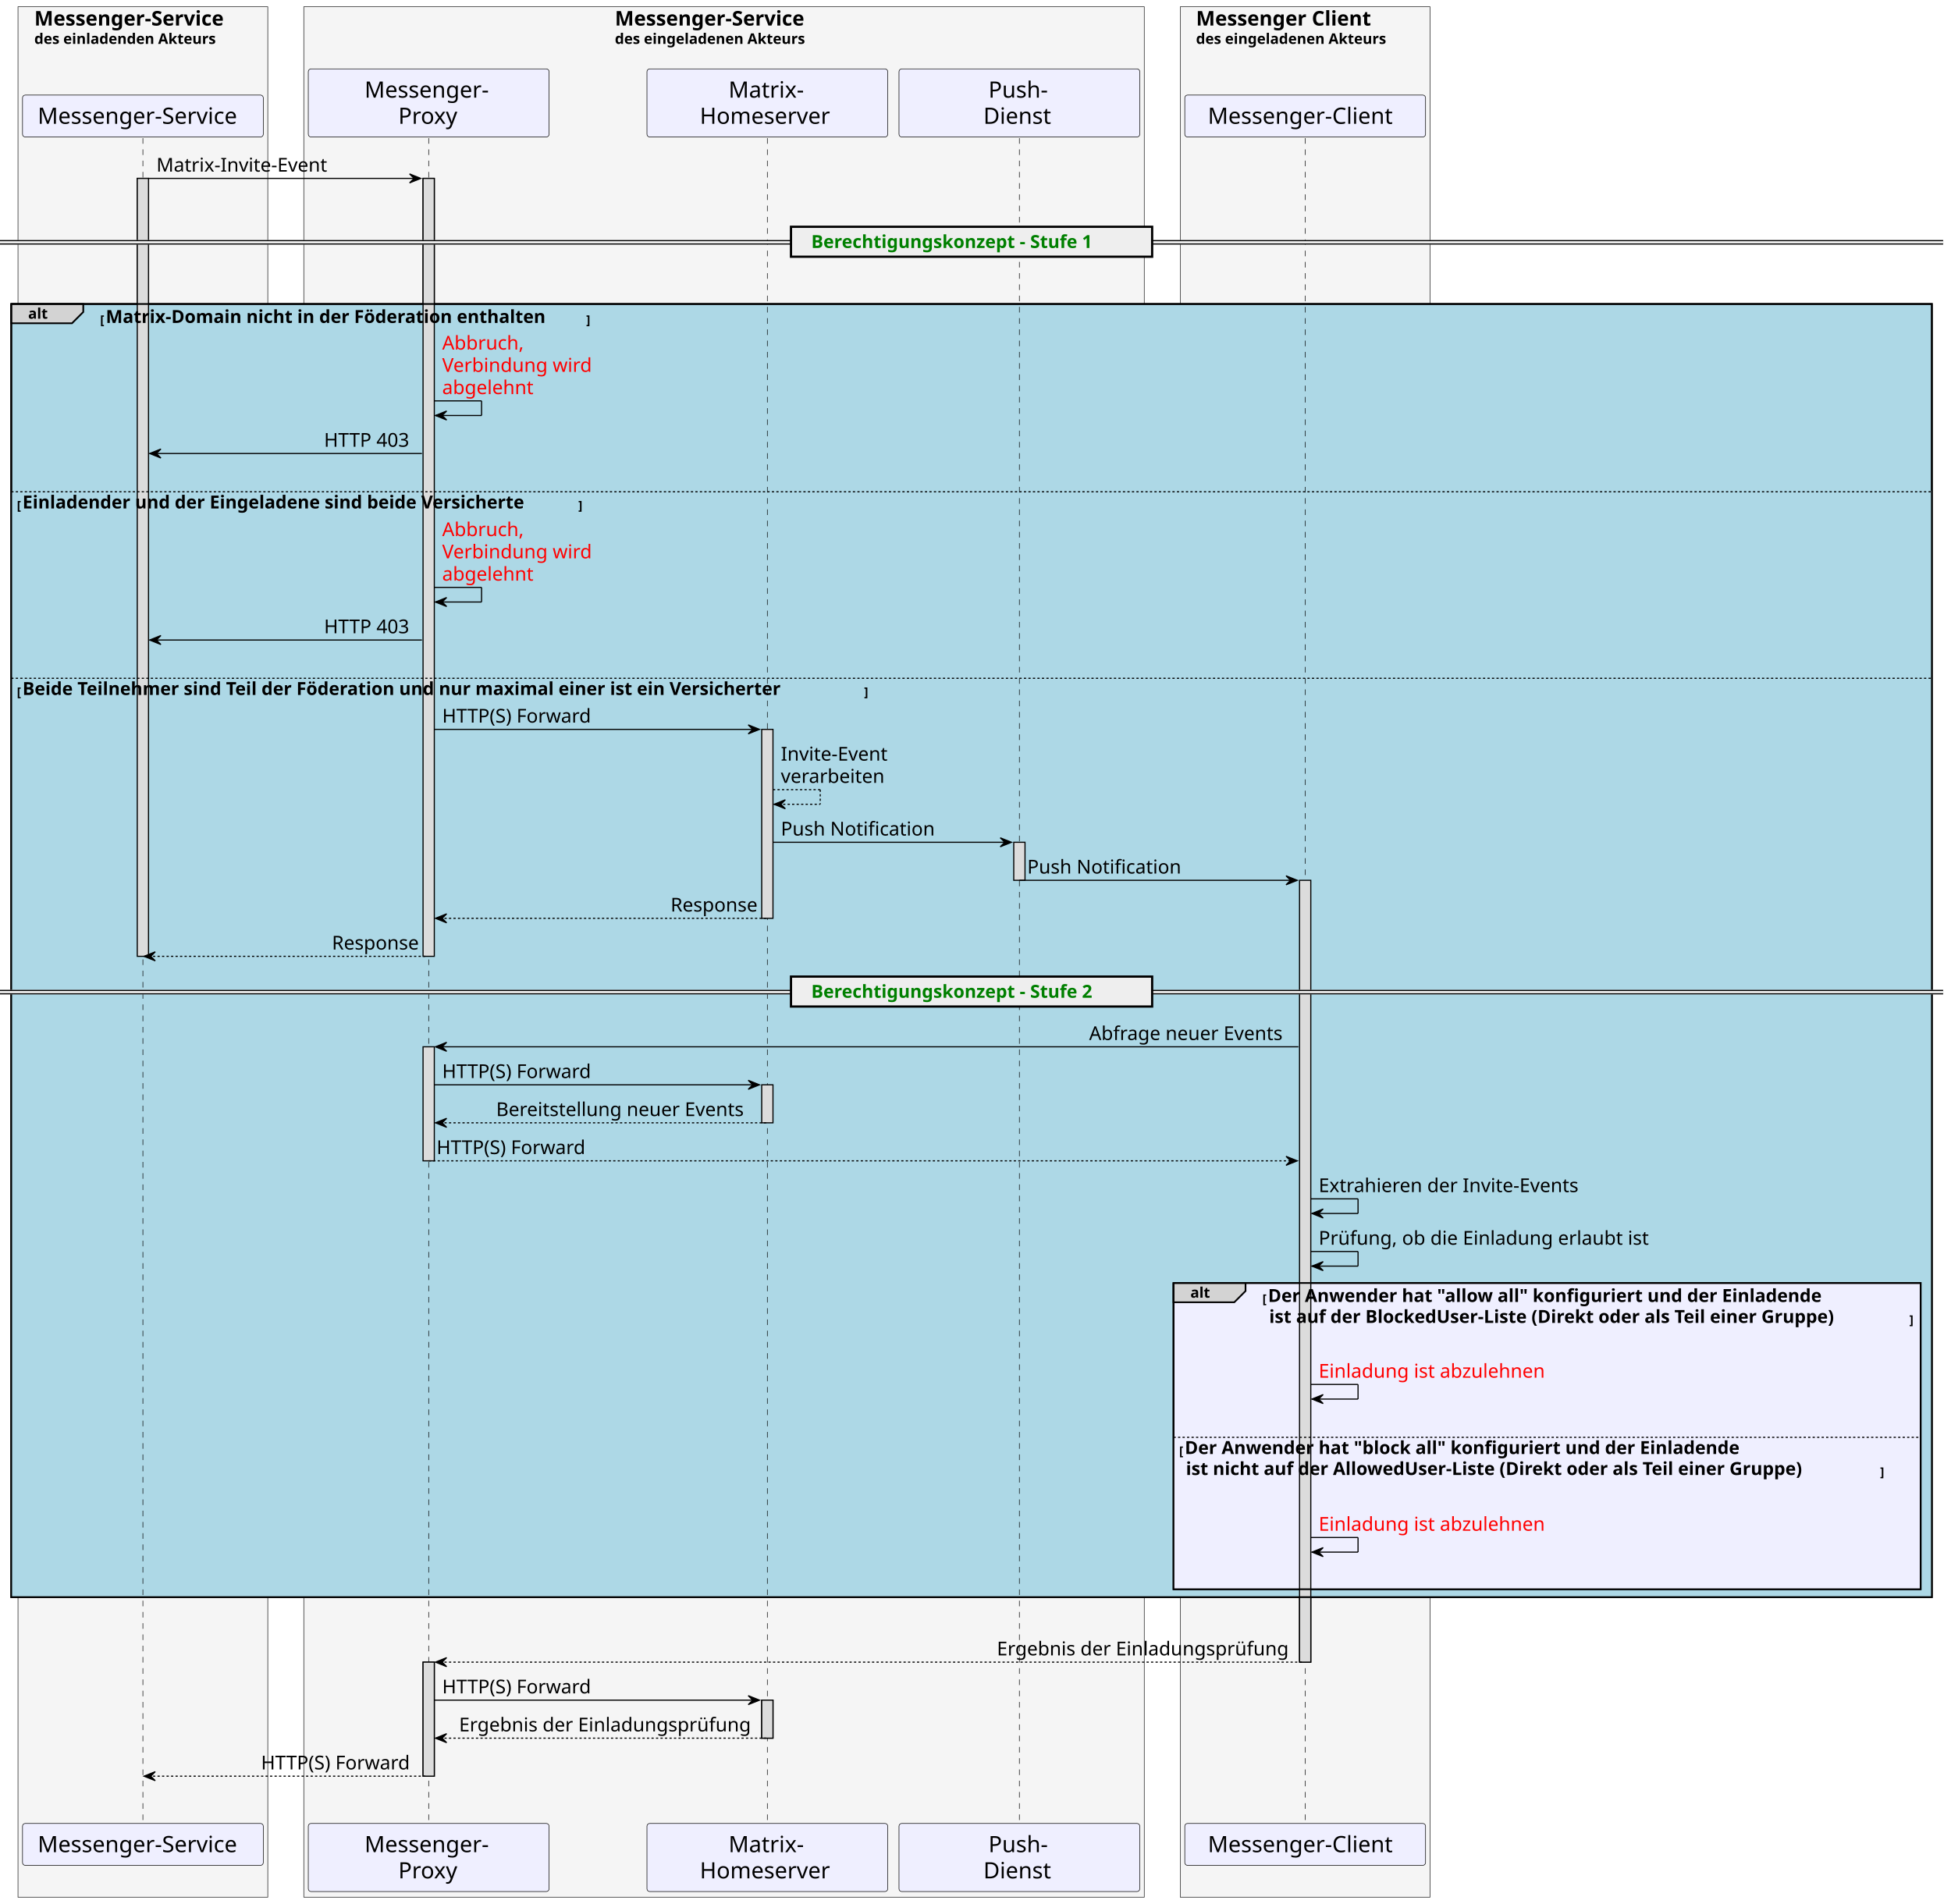
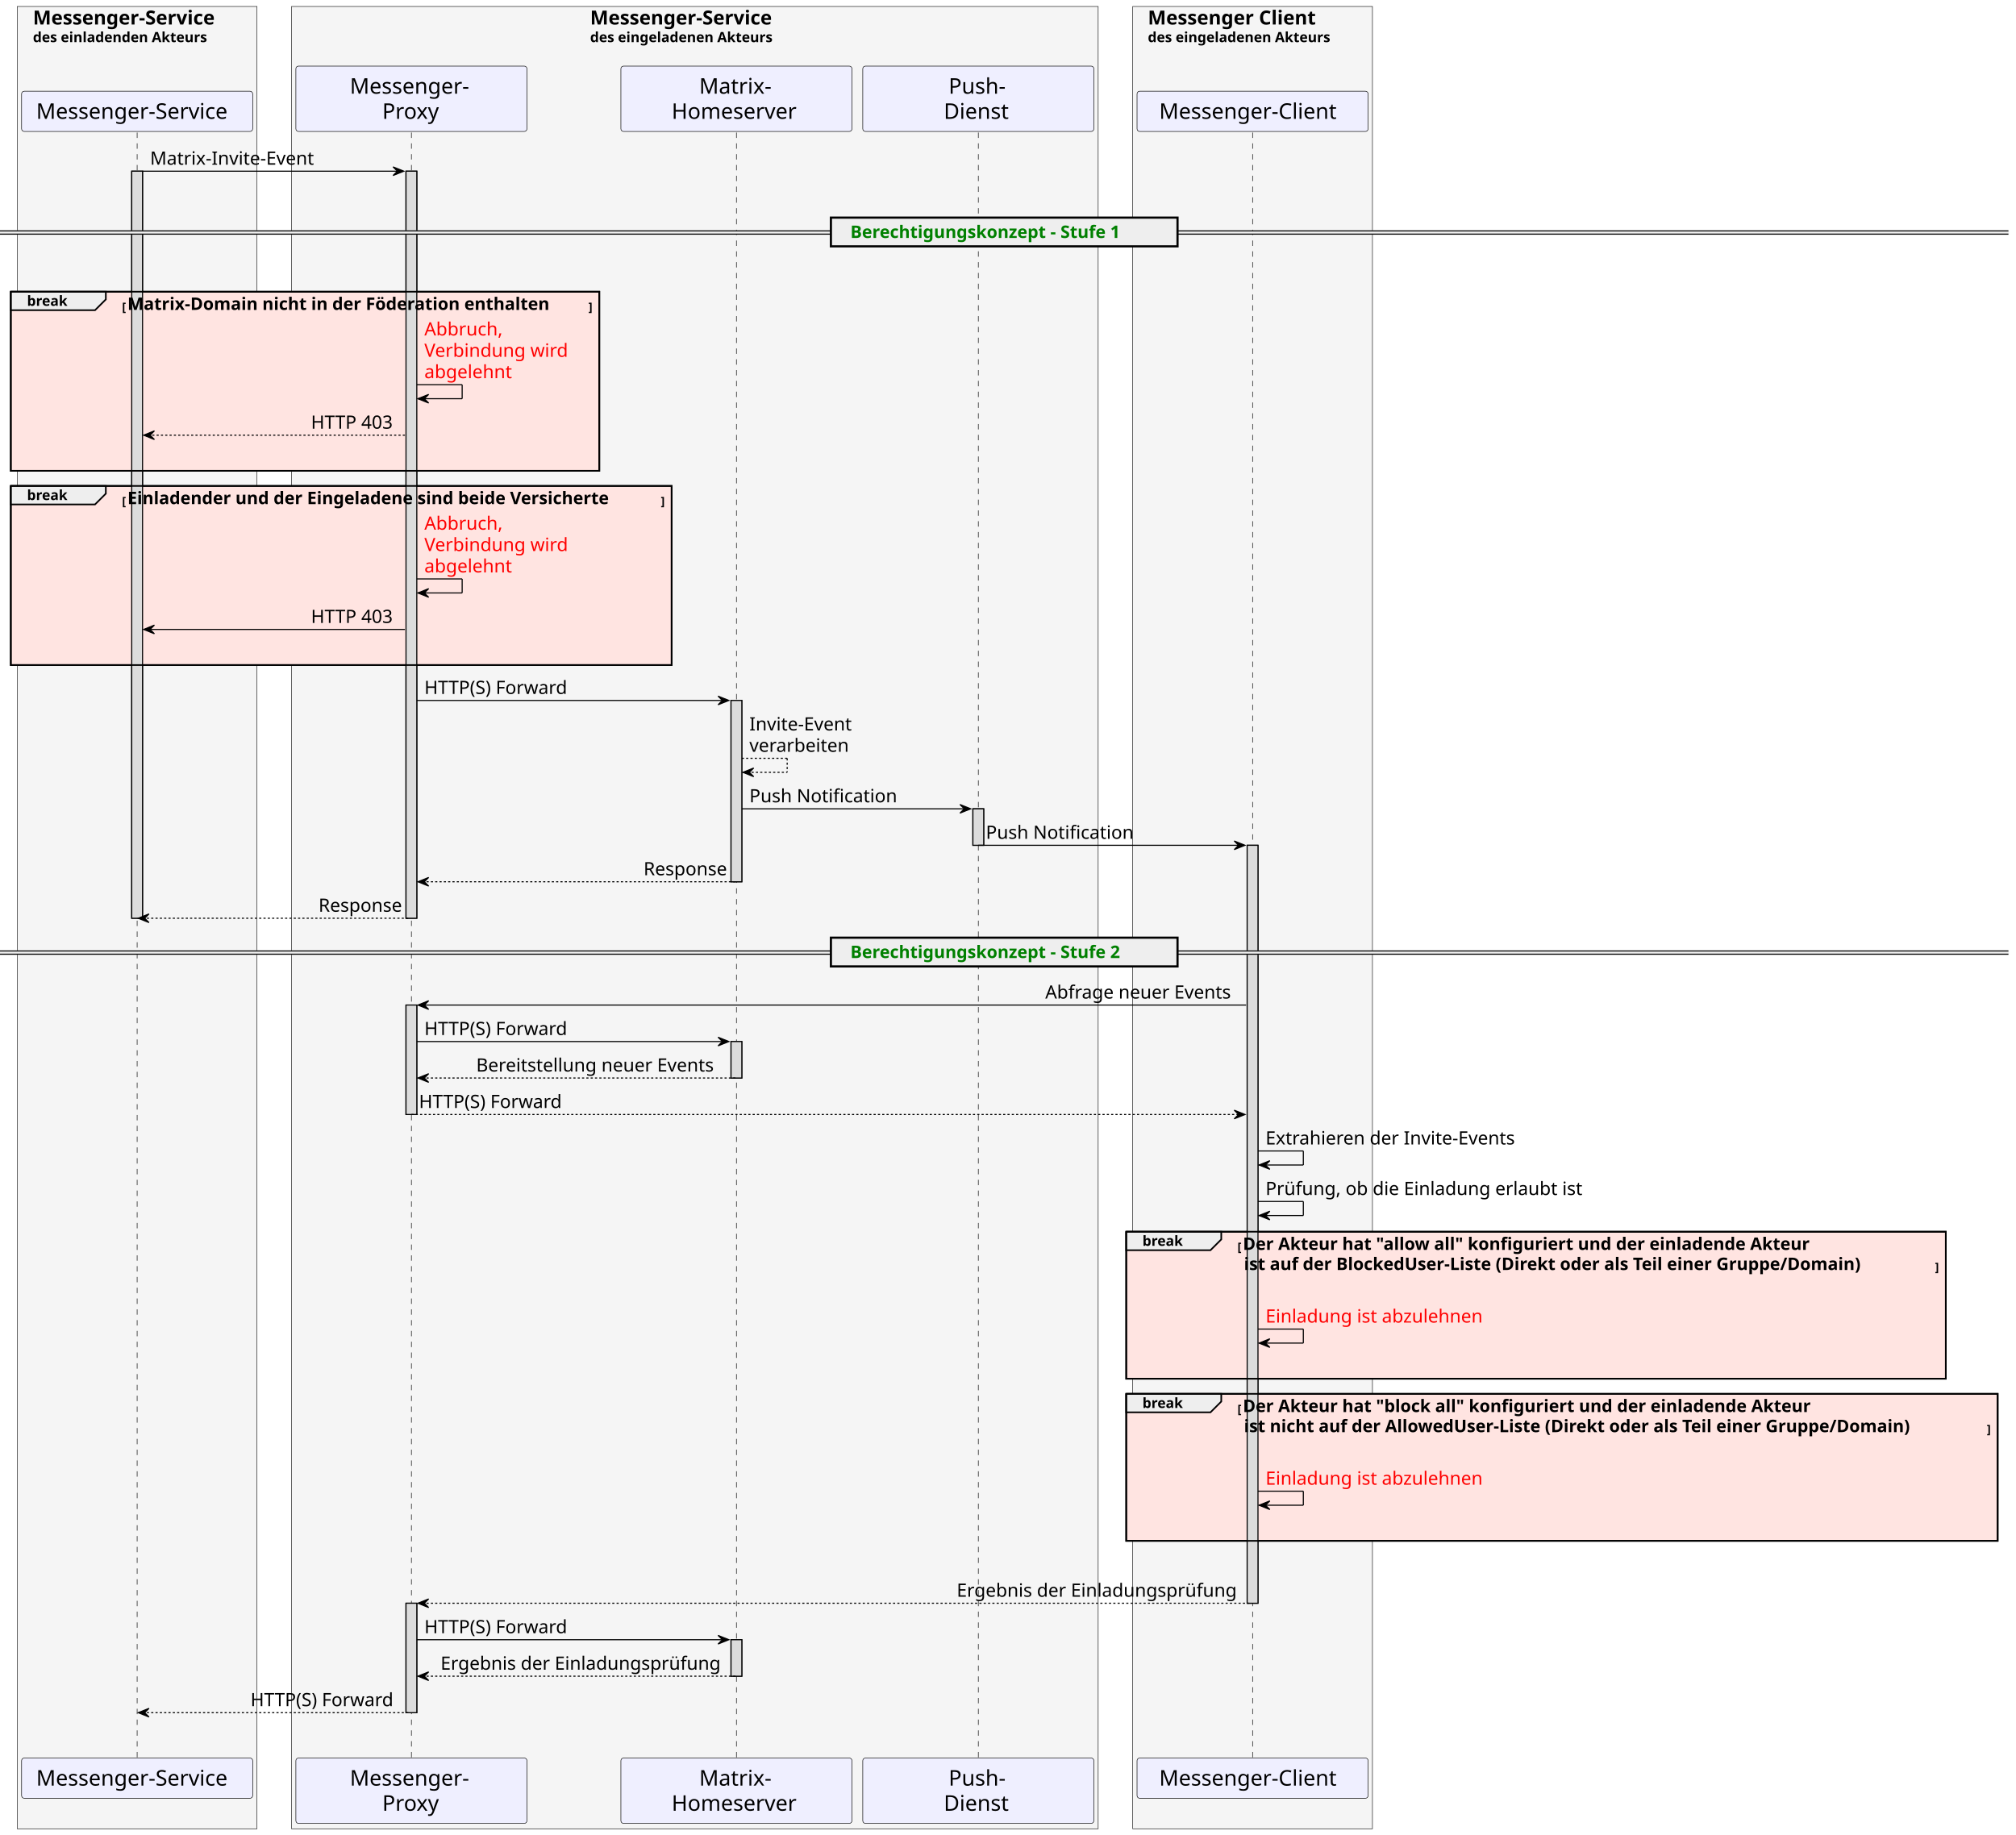
- <svg xmlns="http://www.w3.org/2000/svg" contentStyleType="text/css" height="1692px" preserveAspectRatio="none" style="width:1734px;height:1692px;background:#FFFFFF;" version="1.1" viewBox="0 0 1734 1692" width="1734px" zoomAndPan="magnify">
+ <svg xmlns="http://www.w3.org/2000/svg" contentStyleType="text/css" height="1699px" preserveAspectRatio="none" style="width:1867px;height:1699px;background:#FFFFFF;" version="1.1" viewBox="0 0 1867 1699" width="1867px" zoomAndPan="magnify">
  <defs />
  <g>
-     <rect fill="#F5F5F5" height="1680.328" style="stroke:#181818;stroke-width:0.5;" width="222" x="16" y="6" />
+     <rect fill="#F5F5F5" height="1687.969" style="stroke:#181818;stroke-width:0.5;" width="222" x="16" y="6" />
    <text fill="#000000" font-family="sans-serif" font-size="18" font-weight="bold" lengthAdjust="spacing" textLength="193" x="30.5" y="22.708">Messenger-Service</text>
    <text fill="#000000" font-family="sans-serif" font-size="13" font-weight="bold" lengthAdjust="spacing" textLength="185" x="30.5" y="39.02">des einladenden Akteurs</text>
    <text fill="#000000" font-family="sans-serif" font-size="13" font-weight="bold" lengthAdjust="spacing" textLength="5" x="30.5" y="54.153"> </text>
-     <rect fill="#F5F5F5" height="1680.328" style="stroke:#181818;stroke-width:0.5;" width="747" x="270" y="6" />
+     <rect fill="#F5F5F5" height="1687.969" style="stroke:#181818;stroke-width:0.5;" width="747" x="270" y="6" />
    <text fill="#000000" font-family="sans-serif" font-size="18" font-weight="bold" lengthAdjust="spacing" textLength="193" x="546.5" y="22.708">Messenger-Service</text>
    <text fill="#000000" font-family="sans-serif" font-size="13" font-weight="bold" lengthAdjust="spacing" textLength="194" x="546.5" y="39.02">des eingeladenen Akteurs</text>
    <text fill="#000000" font-family="sans-serif" font-size="13" font-weight="bold" lengthAdjust="spacing" textLength="5" x="546.5" y="54.153"> </text>
-     <rect fill="#F5F5F5" height="1680.328" style="stroke:#181818;stroke-width:0.5;" width="222" x="1049" y="6" />
+     <rect fill="#F5F5F5" height="1687.969" style="stroke:#181818;stroke-width:0.5;" width="222" x="1049" y="6" />
    <text fill="#000000" font-family="sans-serif" font-size="18" font-weight="bold" lengthAdjust="spacing" textLength="176" x="1063" y="22.708">Messenger Client</text>
    <text fill="#000000" font-family="sans-serif" font-size="13" font-weight="bold" lengthAdjust="spacing" textLength="194" x="1063" y="39.02">des eingeladenen Akteurs</text>
    <text fill="#000000" font-family="sans-serif" font-size="13" font-weight="bold" lengthAdjust="spacing" textLength="5" x="1063" y="54.153"> </text>
-     <rect fill="#DCDCDC" height="691.469" style="stroke:#000000;stroke-width:1.0;" width="10" x="122" y="158.57" />
-     <rect fill="#DCDCDC" height="691.469" style="stroke:#000000;stroke-width:1.0;" width="10" x="376" y="158.57" />
-     <rect fill="#DCDCDC" height="101.367" style="stroke:#000000;stroke-width:1.0;" width="10" x="376" y="930.453" />
-     <rect fill="#DCDCDC" height="101.367" style="stroke:#000000;stroke-width:1.0;" width="10" x="376" y="1477.398" />
-     <rect fill="#DCDCDC" height="167.945" style="stroke:#000000;stroke-width:1.0;" width="10" x="677" y="648.305" />
-     <rect fill="#DCDCDC" height="33.789" style="stroke:#000000;stroke-width:1.0;" width="10" x="677" y="964.242" />
-     <rect fill="#DCDCDC" height="33.789" style="stroke:#000000;stroke-width:1.0;" width="10" x="677" y="1511.188" />
-     <rect fill="#DCDCDC" height="33.789" style="stroke:#000000;stroke-width:1.0;" width="10" x="901" y="748.672" />
-     <rect fill="#DCDCDC" height="694.938" style="stroke:#000000;stroke-width:1.0;" width="10" x="1155" y="782.461" />
-     <rect fill="#ADD8E6" height="1149.414" style="stroke:#000000;stroke-width:1.5;" width="1707" x="10" y="270.195" />
-     <rect fill="#ADD8E6" height="165.781" style="stroke:none;stroke-width:1.0;" width="1707" x="10" y="436.109" />
-     <rect fill="#ADD8E6" height="817.719" style="stroke:none;stroke-width:1.0;" width="1707" x="10" y="601.891" />
-     <rect fill="#EFEFFF" height="272.211" style="stroke:#000000;stroke-width:1.5;" width="664" x="1043" y="1140.398" />
-     <rect fill="#EFEFFF" height="136.039" style="stroke:none;stroke-width:1.0;" width="664" x="1043" y="1276.57" />
-     <line style="stroke:#000000;stroke-width:0.5;stroke-dasharray:5.0,5.0;" x1="127" x2="127" y1="122.781" y2="1621.766" />
-     <line style="stroke:#000000;stroke-width:0.5;stroke-dasharray:5.0,5.0;" x1="381" x2="381" y1="122.781" y2="1621.766" />
-     <line style="stroke:#000000;stroke-width:0.5;stroke-dasharray:5.0,5.0;" x1="682" x2="682" y1="122.781" y2="1621.766" />
-     <line style="stroke:#000000;stroke-width:0.5;stroke-dasharray:5.0,5.0;" x1="906" x2="906" y1="122.781" y2="1621.766" />
-     <line style="stroke:#000000;stroke-width:0.5;stroke-dasharray:5.0,5.0;" x1="1160" x2="1160" y1="122.781" y2="1621.766" />
+     <rect fill="#DCDCDC" height="691.977" style="stroke:#000000;stroke-width:1.0;" width="10" x="122" y="158.57" />
+     <rect fill="#DCDCDC" height="691.977" style="stroke:#000000;stroke-width:1.0;" width="10" x="376" y="158.57" />
+     <rect fill="#DCDCDC" height="101.367" style="stroke:#000000;stroke-width:1.0;" width="10" x="376" y="930.961" />
+     <rect fill="#DCDCDC" height="101.367" style="stroke:#000000;stroke-width:1.0;" width="10" x="376" y="1485.039" />
+     <rect fill="#DCDCDC" height="167.945" style="stroke:#000000;stroke-width:1.0;" width="10" x="677" y="648.812" />
+     <rect fill="#DCDCDC" height="33.789" style="stroke:#000000;stroke-width:1.0;" width="10" x="677" y="964.75" />
+     <rect fill="#DCDCDC" height="33.789" style="stroke:#000000;stroke-width:1.0;" width="10" x="677" y="1518.828" />
+     <rect fill="#DCDCDC" height="33.789" style="stroke:#000000;stroke-width:1.0;" width="10" x="901" y="749.18" />
+     <rect fill="#DCDCDC" height="702.07" style="stroke:#000000;stroke-width:1.0;" width="10" x="1155" y="782.969" />
+     <rect fill="#FFE4E1" height="165.914" style="stroke:#000000;stroke-width:1.5;" width="545" x="10" y="270.195" />
+     <rect fill="#FFE4E1" height="165.914" style="stroke:#000000;stroke-width:1.5;" width="612" x="10" y="450.109" />
+     <rect fill="#FFE4E1" height="136.172" style="stroke:#000000;stroke-width:1.5;" width="759" x="1043" y="1140.906" />
+     <rect fill="#FFE4E1" height="136.172" style="stroke:#000000;stroke-width:1.5;" width="807" x="1043" y="1291.078" />
+     <line style="stroke:#000000;stroke-width:0.5;stroke-dasharray:5.0,5.0;" x1="127" x2="127" y1="122.781" y2="1629.406" />
+     <line style="stroke:#000000;stroke-width:0.5;stroke-dasharray:5.0,5.0;" x1="381" x2="381" y1="122.781" y2="1629.406" />
+     <line style="stroke:#000000;stroke-width:0.5;stroke-dasharray:5.0,5.0;" x1="682" x2="682" y1="122.781" y2="1629.406" />
+     <line style="stroke:#000000;stroke-width:0.5;stroke-dasharray:5.0,5.0;" x1="906" x2="906" y1="122.781" y2="1629.406" />
+     <line style="stroke:#000000;stroke-width:0.5;stroke-dasharray:5.0,5.0;" x1="1160" x2="1160" y1="122.781" y2="1629.406" />
    <rect fill="#EFEFFF" height="37.281" rx="2.5" ry="2.5" style="stroke:#000000;stroke-width:0.5;" width="214" x="20" y="84.5" />
    <text fill="#000000" font-family="sans-serif" font-size="20" lengthAdjust="spacing" textLength="187" x="33.5" y="110.064">Messenger-Service</text>
-     <rect fill="#EFEFFF" height="37.281" rx="2.5" ry="2.5" style="stroke:#000000;stroke-width:0.5;" width="214" x="20" y="1620.766" />
-     <text fill="#000000" font-family="sans-serif" font-size="20" lengthAdjust="spacing" textLength="187" x="33.5" y="1646.33">Messenger-Service</text>
+     <rect fill="#EFEFFF" height="37.281" rx="2.5" ry="2.5" style="stroke:#000000;stroke-width:0.5;" width="214" x="20" y="1628.406" />
+     <text fill="#000000" font-family="sans-serif" font-size="20" lengthAdjust="spacing" textLength="187" x="33.5" y="1653.971">Messenger-Service</text>
    <rect fill="#EFEFFF" height="60.562" rx="2.5" ry="2.5" style="stroke:#000000;stroke-width:0.5;" width="214" x="274" y="61.219" />
    <text fill="#000000" font-family="sans-serif" font-size="20" lengthAdjust="spacing" textLength="114" x="324" y="86.783">Messenger-</text>
    <text fill="#000000" font-family="sans-serif" font-size="20" lengthAdjust="spacing" textLength="54" x="354" y="110.064">Proxy</text>
-     <rect fill="#EFEFFF" height="60.562" rx="2.5" ry="2.5" style="stroke:#000000;stroke-width:0.5;" width="214" x="274" y="1620.766" />
-     <text fill="#000000" font-family="sans-serif" font-size="20" lengthAdjust="spacing" textLength="114" x="324" y="1646.33">Messenger-</text>
-     <text fill="#000000" font-family="sans-serif" font-size="20" lengthAdjust="spacing" textLength="54" x="354" y="1669.611">Proxy</text>
+     <rect fill="#EFEFFF" height="60.562" rx="2.5" ry="2.5" style="stroke:#000000;stroke-width:0.5;" width="214" x="274" y="1628.406" />
+     <text fill="#000000" font-family="sans-serif" font-size="20" lengthAdjust="spacing" textLength="114" x="324" y="1653.971">Messenger-</text>
+     <text fill="#000000" font-family="sans-serif" font-size="20" lengthAdjust="spacing" textLength="54" x="354" y="1677.252">Proxy</text>
    <rect fill="#EFEFFF" height="60.562" rx="2.5" ry="2.5" style="stroke:#000000;stroke-width:0.5;" width="214" x="575" y="61.219" />
    <text fill="#000000" font-family="sans-serif" font-size="20" lengthAdjust="spacing" textLength="69" x="647.5" y="86.783">Matrix-</text>
    <text fill="#000000" font-family="sans-serif" font-size="20" lengthAdjust="spacing" textLength="120" x="622" y="110.064">Homeserver</text>
-     <rect fill="#EFEFFF" height="60.562" rx="2.5" ry="2.5" style="stroke:#000000;stroke-width:0.5;" width="214" x="575" y="1620.766" />
-     <text fill="#000000" font-family="sans-serif" font-size="20" lengthAdjust="spacing" textLength="69" x="647.5" y="1646.33">Matrix-</text>
-     <text fill="#000000" font-family="sans-serif" font-size="20" lengthAdjust="spacing" textLength="120" x="622" y="1669.611">Homeserver</text>
+     <rect fill="#EFEFFF" height="60.562" rx="2.5" ry="2.5" style="stroke:#000000;stroke-width:0.5;" width="214" x="575" y="1628.406" />
+     <text fill="#000000" font-family="sans-serif" font-size="20" lengthAdjust="spacing" textLength="69" x="647.5" y="1653.971">Matrix-</text>
+     <text fill="#000000" font-family="sans-serif" font-size="20" lengthAdjust="spacing" textLength="120" x="622" y="1677.252">Homeserver</text>
    <rect fill="#EFEFFF" height="60.562" rx="2.5" ry="2.5" style="stroke:#000000;stroke-width:0.5;" width="214" x="799" y="61.219" />
    <text fill="#000000" font-family="sans-serif" font-size="20" lengthAdjust="spacing" textLength="55" x="878.5" y="86.783">Push-</text>
    <text fill="#000000" font-family="sans-serif" font-size="20" lengthAdjust="spacing" textLength="64" x="874" y="110.064">Dienst</text>
-     <rect fill="#EFEFFF" height="60.562" rx="2.5" ry="2.5" style="stroke:#000000;stroke-width:0.5;" width="214" x="799" y="1620.766" />
-     <text fill="#000000" font-family="sans-serif" font-size="20" lengthAdjust="spacing" textLength="55" x="878.5" y="1646.33">Push-</text>
-     <text fill="#000000" font-family="sans-serif" font-size="20" lengthAdjust="spacing" textLength="64" x="874" y="1669.611">Dienst</text>
+     <rect fill="#EFEFFF" height="60.562" rx="2.5" ry="2.5" style="stroke:#000000;stroke-width:0.5;" width="214" x="799" y="1628.406" />
+     <text fill="#000000" font-family="sans-serif" font-size="20" lengthAdjust="spacing" textLength="55" x="878.5" y="1653.971">Push-</text>
+     <text fill="#000000" font-family="sans-serif" font-size="20" lengthAdjust="spacing" textLength="64" x="874" y="1677.252">Dienst</text>
    <rect fill="#EFEFFF" height="37.281" rx="2.5" ry="2.5" style="stroke:#000000;stroke-width:0.5;" width="214" x="1053" y="84.5" />
    <text fill="#000000" font-family="sans-serif" font-size="20" lengthAdjust="spacing" textLength="173" x="1073.5" y="110.064">Messenger-Client</text>
-     <rect fill="#EFEFFF" height="37.281" rx="2.5" ry="2.5" style="stroke:#000000;stroke-width:0.5;" width="214" x="1053" y="1620.766" />
-     <text fill="#000000" font-family="sans-serif" font-size="20" lengthAdjust="spacing" textLength="173" x="1073.5" y="1646.33">Messenger-Client</text>
-     <rect fill="#DCDCDC" height="691.469" style="stroke:#000000;stroke-width:1.0;" width="10" x="122" y="158.57" />
-     <rect fill="#DCDCDC" height="691.469" style="stroke:#000000;stroke-width:1.0;" width="10" x="376" y="158.57" />
-     <rect fill="#DCDCDC" height="101.367" style="stroke:#000000;stroke-width:1.0;" width="10" x="376" y="930.453" />
-     <rect fill="#DCDCDC" height="101.367" style="stroke:#000000;stroke-width:1.0;" width="10" x="376" y="1477.398" />
-     <rect fill="#DCDCDC" height="167.945" style="stroke:#000000;stroke-width:1.0;" width="10" x="677" y="648.305" />
-     <rect fill="#DCDCDC" height="33.789" style="stroke:#000000;stroke-width:1.0;" width="10" x="677" y="964.242" />
-     <rect fill="#DCDCDC" height="33.789" style="stroke:#000000;stroke-width:1.0;" width="10" x="677" y="1511.188" />
-     <rect fill="#DCDCDC" height="33.789" style="stroke:#000000;stroke-width:1.0;" width="10" x="901" y="748.672" />
-     <rect fill="#DCDCDC" height="694.938" style="stroke:#000000;stroke-width:1.0;" width="10" x="1155" y="782.461" />
+     <rect fill="#EFEFFF" height="37.281" rx="2.5" ry="2.5" style="stroke:#000000;stroke-width:0.5;" width="214" x="1053" y="1628.406" />
+     <text fill="#000000" font-family="sans-serif" font-size="20" lengthAdjust="spacing" textLength="173" x="1073.5" y="1653.971">Messenger-Client</text>
+     <rect fill="#DCDCDC" height="691.977" style="stroke:#000000;stroke-width:1.0;" width="10" x="122" y="158.57" />
+     <rect fill="#DCDCDC" height="691.977" style="stroke:#000000;stroke-width:1.0;" width="10" x="376" y="158.57" />
+     <rect fill="#DCDCDC" height="101.367" style="stroke:#000000;stroke-width:1.0;" width="10" x="376" y="930.961" />
+     <rect fill="#DCDCDC" height="101.367" style="stroke:#000000;stroke-width:1.0;" width="10" x="376" y="1485.039" />
+     <rect fill="#DCDCDC" height="167.945" style="stroke:#000000;stroke-width:1.0;" width="10" x="677" y="648.812" />
+     <rect fill="#DCDCDC" height="33.789" style="stroke:#000000;stroke-width:1.0;" width="10" x="677" y="964.75" />
+     <rect fill="#DCDCDC" height="33.789" style="stroke:#000000;stroke-width:1.0;" width="10" x="677" y="1518.828" />
+     <rect fill="#DCDCDC" height="33.789" style="stroke:#000000;stroke-width:1.0;" width="10" x="901" y="749.18" />
+     <rect fill="#DCDCDC" height="702.07" style="stroke:#000000;stroke-width:1.0;" width="10" x="1155" y="782.969" />
    <polygon fill="#000000" points="364,154.57,374,158.57,364,162.57,368,158.57" style="stroke:#000000;stroke-width:1.0;" />
    <line style="stroke:#000000;stroke-width:1.0;" x1="132" x2="370" y1="158.57" y2="158.57" />
    <text fill="#000000" font-family="sans-serif" font-size="17" lengthAdjust="spacing" textLength="164" x="139" y="152.561">Matrix-Invite-Event</text>
-     <rect fill="#EEEEEE" height="3" style="stroke:#EEEEEE;stroke-width:1.0;" width="1727" x="0" y="213.883" />
-     <line style="stroke:#000000;stroke-width:1.0;" x1="0" x2="1727" y1="213.883" y2="213.883" />
-     <line style="stroke:#000000;stroke-width:1.0;" x1="0" x2="1727" y1="216.883" y2="216.883" />
-     <rect fill="#EEEEEE" height="26.625" style="stroke:#000000;stroke-width:2.0;" width="321" x="703" y="201.57" />
-     <text fill="#008000" font-family="sans-serif" font-size="16" font-weight="bold" lengthAdjust="spacing" textLength="285" x="721" y="220.422">Berechtigungskonzept - Stufe 1</text>
-     <text fill="#000000" font-family="sans-serif" font-size="13" font-weight="bold" lengthAdjust="spacing" textLength="10" x="1006" y="221.129">  </text>
-     <path d="M10,270.195 L74,270.195 L74,277.328 L64,287.328 L10,287.328 L10,270.195 " fill="#D3D3D3" style="stroke:#000000;stroke-width:1.5;" />
-     <rect fill="none" height="1149.414" style="stroke:#000000;stroke-width:1.5;" width="1707" x="10" y="270.195" />
-     <text fill="#000000" font-family="sans-serif" font-size="13" font-weight="bold" lengthAdjust="spacing" textLength="19" x="25" y="283.262">alt</text>
-     <text fill="#000000" font-family="sans-serif" font-size="11" font-weight="bold" lengthAdjust="spacing" textLength="5" x="89" y="288.226">[</text>
-     <text fill="#000000" font-family="sans-serif" font-size="16" font-weight="bold" lengthAdjust="spacing" textLength="427" x="94" y="287.047">Matrix-Domain nicht in der Föderation enthalten</text>
-     <text fill="#000000" font-family="sans-serif" font-size="11" font-weight="bold" lengthAdjust="spacing" textLength="5" x="521" y="288.226">]</text>
+     <rect fill="#EEEEEE" height="3" style="stroke:#EEEEEE;stroke-width:1.0;" width="1860" x="0" y="213.883" />
+     <line style="stroke:#000000;stroke-width:1.0;" x1="0" x2="1860" y1="213.883" y2="213.883" />
+     <line style="stroke:#000000;stroke-width:1.0;" x1="0" x2="1860" y1="216.883" y2="216.883" />
+     <rect fill="#EEEEEE" height="26.625" style="stroke:#000000;stroke-width:2.0;" width="321" x="769.5" y="201.57" />
+     <text fill="#008000" font-family="sans-serif" font-size="16" font-weight="bold" lengthAdjust="spacing" textLength="285" x="787.5" y="220.422">Berechtigungskonzept - Stufe 1</text>
+     <text fill="#000000" font-family="sans-serif" font-size="13" font-weight="bold" lengthAdjust="spacing" textLength="10" x="1072.5" y="221.129">  </text>
+     <path d="M10,270.195 L98,270.195 L98,277.328 L88,287.328 L10,287.328 L10,270.195 " fill="#EEEEEE" style="stroke:#000000;stroke-width:1.5;" />
+     <rect fill="none" height="165.914" style="stroke:#000000;stroke-width:1.5;" width="545" x="10" y="270.195" />
+     <text fill="#000000" font-family="sans-serif" font-size="13" font-weight="bold" lengthAdjust="spacing" textLength="43" x="25" y="283.262">break</text>
+     <text fill="#000000" font-family="sans-serif" font-size="11" font-weight="bold" lengthAdjust="spacing" textLength="5" x="113" y="288.226">[</text>
+     <text fill="#000000" font-family="sans-serif" font-size="16" font-weight="bold" lengthAdjust="spacing" textLength="427" x="118" y="287.047">Matrix-Domain nicht in der Föderation enthalten</text>
+     <text fill="#000000" font-family="sans-serif" font-size="11" font-weight="bold" lengthAdjust="spacing" textLength="5" x="545" y="288.226">]</text>
    <line style="stroke:#000000;stroke-width:1.0;" x1="386" x2="428" y1="356.32" y2="356.32" />
    <line style="stroke:#000000;stroke-width:1.0;" x1="428" x2="428" y1="356.32" y2="369.32" />
    <line style="stroke:#000000;stroke-width:1.0;" x1="387" x2="428" y1="369.32" y2="369.32" />
    <polygon fill="#000000" points="397,365.32,387,369.32,397,373.32,393,369.32" style="stroke:#000000;stroke-width:1.0;" />
    <text fill="#FF0000" font-family="sans-serif" font-size="17" lengthAdjust="spacing" textLength="73" x="393" y="310.733">Abbruch,</text>
    <text fill="#FF0000" font-family="sans-serif" font-size="17" lengthAdjust="spacing" textLength="138" x="393" y="330.522">Verbindung wird</text>
    <text fill="#FF0000" font-family="sans-serif" font-size="17" lengthAdjust="spacing" textLength="84" x="393" y="350.311">abgelehnt</text>
    <polygon fill="#000000" points="143,399.109,133,403.109,143,407.109,139,403.109" style="stroke:#000000;stroke-width:1.0;" />
-     <line style="stroke:#000000;stroke-width:1.0;" x1="137" x2="375" y1="403.109" y2="403.109" />
+     <line style="stroke:#000000;stroke-width:1.0;stroke-dasharray:2.0,2.0;" x1="137" x2="375" y1="403.109" y2="403.109" />
    <text fill="#000000" font-family="sans-serif" font-size="17" lengthAdjust="spacing" textLength="81" x="288" y="397.1">HTTP 403</text>
-     <line style="stroke:#000000;stroke-width:1.0;stroke-dasharray:2.0,2.0;" x1="10" x2="1717" y1="437.109" y2="437.109" />
-     <text fill="#000000" font-family="sans-serif" font-size="11" font-weight="bold" lengthAdjust="spacing" textLength="5" x="15" y="453.14">[</text>
-     <text fill="#000000" font-family="sans-serif" font-size="16" font-weight="bold" lengthAdjust="spacing" textLength="494" x="20" y="451.961">Einladender und der Eingeladene sind beide Versicherte</text>
-     <text fill="#000000" font-family="sans-serif" font-size="11" font-weight="bold" lengthAdjust="spacing" textLength="5" x="514" y="453.14">]</text>
-     <line style="stroke:#000000;stroke-width:1.0;" x1="386" x2="428" y1="522.102" y2="522.102" />
-     <line style="stroke:#000000;stroke-width:1.0;" x1="428" x2="428" y1="522.102" y2="535.102" />
-     <line style="stroke:#000000;stroke-width:1.0;" x1="387" x2="428" y1="535.102" y2="535.102" />
-     <polygon fill="#000000" points="397,531.102,387,535.102,397,539.102,393,535.102" style="stroke:#000000;stroke-width:1.0;" />
-     <text fill="#FF0000" font-family="sans-serif" font-size="17" lengthAdjust="spacing" textLength="73" x="393" y="476.514">Abbruch,</text>
-     <text fill="#FF0000" font-family="sans-serif" font-size="17" lengthAdjust="spacing" textLength="138" x="393" y="496.303">Verbindung wird</text>
-     <text fill="#FF0000" font-family="sans-serif" font-size="17" lengthAdjust="spacing" textLength="84" x="393" y="516.092">abgelehnt</text>
-     <polygon fill="#000000" points="143,564.891,133,568.891,143,572.891,139,568.891" style="stroke:#000000;stroke-width:1.0;" />
-     <line style="stroke:#000000;stroke-width:1.0;" x1="137" x2="375" y1="568.891" y2="568.891" />
-     <text fill="#000000" font-family="sans-serif" font-size="17" lengthAdjust="spacing" textLength="81" x="288" y="562.881">HTTP 403</text>
-     <line style="stroke:#000000;stroke-width:1.0;stroke-dasharray:2.0,2.0;" x1="10" x2="1717" y1="602.891" y2="602.891" />
-     <text fill="#000000" font-family="sans-serif" font-size="11" font-weight="bold" lengthAdjust="spacing" textLength="5" x="15" y="618.921">[</text>
-     <text fill="#000000" font-family="sans-serif" font-size="16" font-weight="bold" lengthAdjust="spacing" textLength="748" x="20" y="617.742">Beide Teilnehmer sind Teil der Föderation und nur maximal einer ist ein Versicherter</text>
-     <text fill="#000000" font-family="sans-serif" font-size="11" font-weight="bold" lengthAdjust="spacing" textLength="5" x="768" y="618.921">]</text>
-     <polygon fill="#000000" points="665,644.305,675,648.305,665,652.305,669,648.305" style="stroke:#000000;stroke-width:1.0;" />
-     <line style="stroke:#000000;stroke-width:1.0;" x1="386" x2="671" y1="648.305" y2="648.305" />
-     <text fill="#000000" font-family="sans-serif" font-size="17" lengthAdjust="spacing" textLength="142" x="393" y="642.295">HTTP(S) Forward</text>
-     <line style="stroke:#000000;stroke-width:1.0;stroke-dasharray:2.0,2.0;" x1="687" x2="729" y1="701.883" y2="701.883" />
-     <line style="stroke:#000000;stroke-width:1.0;stroke-dasharray:2.0,2.0;" x1="729" x2="729" y1="701.883" y2="714.883" />
-     <line style="stroke:#000000;stroke-width:1.0;stroke-dasharray:2.0,2.0;" x1="688" x2="729" y1="714.883" y2="714.883" />
-     <polygon fill="#000000" points="698,710.883,688,714.883,698,718.883,694,714.883" style="stroke:#000000;stroke-width:1.0;" />
-     <text fill="#000000" font-family="sans-serif" font-size="17" lengthAdjust="spacing" textLength="104" x="694" y="676.085">Invite-Event</text>
-     <text fill="#000000" font-family="sans-serif" font-size="17" lengthAdjust="spacing" textLength="97" x="694" y="695.874">verarbeiten</text>
-     <polygon fill="#000000" points="889,744.672,899,748.672,889,752.672,893,748.672" style="stroke:#000000;stroke-width:1.0;" />
-     <line style="stroke:#000000;stroke-width:1.0;" x1="687" x2="895" y1="748.672" y2="748.672" />
-     <text fill="#000000" font-family="sans-serif" font-size="17" lengthAdjust="spacing" textLength="142" x="694" y="742.663">Push Notification</text>
-     <polygon fill="#000000" points="1143,778.461,1153,782.461,1143,786.461,1147,782.461" style="stroke:#000000;stroke-width:1.0;" />
-     <line style="stroke:#000000;stroke-width:1.0;" x1="906" x2="1149" y1="782.461" y2="782.461" />
-     <text fill="#000000" font-family="sans-serif" font-size="17" lengthAdjust="spacing" textLength="142" x="913" y="776.452">Push Notification</text>
-     <polygon fill="#000000" points="397,812.25,387,816.25,397,820.25,393,816.25" style="stroke:#000000;stroke-width:1.0;" />
-     <line style="stroke:#000000;stroke-width:1.0;stroke-dasharray:2.0,2.0;" x1="391" x2="681" y1="816.25" y2="816.25" />
-     <text fill="#000000" font-family="sans-serif" font-size="17" lengthAdjust="spacing" textLength="79" x="596" y="810.241">Response</text>
-     <polygon fill="#000000" points="138,846.039,128,850.039,138,854.039,134,850.039" style="stroke:#000000;stroke-width:1.0;" />
-     <line style="stroke:#000000;stroke-width:1.0;stroke-dasharray:2.0,2.0;" x1="132" x2="380" y1="850.039" y2="850.039" />
-     <text fill="#000000" font-family="sans-serif" font-size="17" lengthAdjust="spacing" textLength="79" x="295" y="844.03">Response</text>
-     <rect fill="#EEEEEE" height="3" style="stroke:#EEEEEE;stroke-width:1.0;" width="1727" x="0" y="880.352" />
-     <line style="stroke:#000000;stroke-width:1.0;" x1="0" x2="1727" y1="880.352" y2="880.352" />
-     <line style="stroke:#000000;stroke-width:1.0;" x1="0" x2="1727" y1="883.352" y2="883.352" />
-     <rect fill="#EEEEEE" height="26.625" style="stroke:#000000;stroke-width:2.0;" width="321" x="703" y="868.039" />
-     <text fill="#008000" font-family="sans-serif" font-size="16" font-weight="bold" lengthAdjust="spacing" textLength="285" x="721" y="886.891">Berechtigungskonzept - Stufe 2</text>
-     <text fill="#000000" font-family="sans-serif" font-size="13" font-weight="bold" lengthAdjust="spacing" textLength="10" x="1006" y="887.598">  </text>
-     <polygon fill="#000000" points="397,926.453,387,930.453,397,934.453,393,930.453" style="stroke:#000000;stroke-width:1.0;" />
-     <line style="stroke:#000000;stroke-width:1.0;" x1="391" x2="1154" y1="930.453" y2="930.453" />
-     <text fill="#000000" font-family="sans-serif" font-size="17" lengthAdjust="spacing" textLength="180" x="968" y="924.444">Abfrage neuer Events</text>
-     <polygon fill="#000000" points="665,960.242,675,964.242,665,968.242,669,964.242" style="stroke:#000000;stroke-width:1.0;" />
-     <line style="stroke:#000000;stroke-width:1.0;" x1="386" x2="671" y1="964.242" y2="964.242" />
-     <text fill="#000000" font-family="sans-serif" font-size="17" lengthAdjust="spacing" textLength="142" x="393" y="958.233">HTTP(S) Forward</text>
-     <polygon fill="#000000" points="397,994.031,387,998.031,397,1002.031,393,998.031" style="stroke:#000000;stroke-width:1.0;" />
-     <line style="stroke:#000000;stroke-width:1.0;stroke-dasharray:2.0,2.0;" x1="391" x2="681" y1="998.031" y2="998.031" />
-     <text fill="#000000" font-family="sans-serif" font-size="17" lengthAdjust="spacing" textLength="234" x="441" y="992.022">Bereitstellung neuer Events</text>
-     <polygon fill="#000000" points="1143,1027.82,1153,1031.82,1143,1035.82,1147,1031.82" style="stroke:#000000;stroke-width:1.0;" />
-     <line style="stroke:#000000;stroke-width:1.0;stroke-dasharray:2.0,2.0;" x1="381" x2="1149" y1="1031.82" y2="1031.82" />
-     <text fill="#000000" font-family="sans-serif" font-size="17" lengthAdjust="spacing" textLength="142" x="388" y="1025.811">HTTP(S) Forward</text>
-     <line style="stroke:#000000;stroke-width:1.0;" x1="1165" x2="1207" y1="1065.609" y2="1065.609" />
-     <line style="stroke:#000000;stroke-width:1.0;" x1="1207" x2="1207" y1="1065.609" y2="1078.609" />
-     <line style="stroke:#000000;stroke-width:1.0;" x1="1166" x2="1207" y1="1078.609" y2="1078.609" />
-     <polygon fill="#000000" points="1176,1074.609,1166,1078.609,1176,1082.609,1172,1078.609" style="stroke:#000000;stroke-width:1.0;" />
-     <text fill="#000000" font-family="sans-serif" font-size="17" lengthAdjust="spacing" textLength="248" x="1172" y="1059.6">Extrahieren der Invite-Events</text>
-     <line style="stroke:#000000;stroke-width:1.0;" x1="1165" x2="1207" y1="1112.398" y2="1112.398" />
-     <line style="stroke:#000000;stroke-width:1.0;" x1="1207" x2="1207" y1="1112.398" y2="1125.398" />
-     <line style="stroke:#000000;stroke-width:1.0;" x1="1166" x2="1207" y1="1125.398" y2="1125.398" />
-     <polygon fill="#000000" points="1176,1121.398,1166,1125.398,1176,1129.398,1172,1125.398" style="stroke:#000000;stroke-width:1.0;" />
-     <text fill="#000000" font-family="sans-serif" font-size="17" lengthAdjust="spacing" textLength="305" x="1172" y="1106.389">Prüfung, ob die Einladung erlaubt ist</text>
-     <path d="M1043,1140.398 L1107,1140.398 L1107,1147.531 L1097,1157.531 L1043,1157.531 L1043,1140.398 " fill="#D3D3D3" style="stroke:#000000;stroke-width:1.5;" />
-     <rect fill="none" height="272.211" style="stroke:#000000;stroke-width:1.5;" width="664" x="1043" y="1140.398" />
-     <text fill="#000000" font-family="sans-serif" font-size="13" font-weight="bold" lengthAdjust="spacing" textLength="19" x="1058" y="1153.465">alt</text>
-     <text fill="#000000" font-family="sans-serif" font-size="11" font-weight="bold" lengthAdjust="spacing" textLength="5" x="1122" y="1158.429">[</text>
-     <text fill="#000000" font-family="sans-serif" font-size="16" font-weight="bold" lengthAdjust="spacing" textLength="539" x="1127" y="1157.25">Der Anwender hat "allow all" konfiguriert und der Einladende</text>
-     <text fill="#000000" font-family="sans-serif" font-size="16" font-weight="bold" lengthAdjust="spacing" textLength="569" x="1128" y="1175.875">ist auf der BlockedUser-Liste (Direkt oder als Teil einer Gruppe)</text>
-     <text fill="#000000" font-family="sans-serif" font-size="11" font-weight="bold" lengthAdjust="spacing" textLength="5" x="1697" y="1177.054">]</text>
-     <line style="stroke:#000000;stroke-width:1.0;" x1="1165" x2="1207" y1="1230.57" y2="1230.57" />
-     <line style="stroke:#000000;stroke-width:1.0;" x1="1207" x2="1207" y1="1230.57" y2="1243.57" />
-     <line style="stroke:#000000;stroke-width:1.0;" x1="1166" x2="1207" y1="1243.57" y2="1243.57" />
-     <polygon fill="#000000" points="1176,1239.57,1166,1243.57,1176,1247.57,1172,1243.57" style="stroke:#000000;stroke-width:1.0;" />
-     <text fill="#FF0000" font-family="sans-serif" font-size="17" lengthAdjust="spacing" textLength="211" x="1172" y="1224.561">Einladung ist abzulehnen</text>
-     <line style="stroke:#000000;stroke-width:1.0;stroke-dasharray:2.0,2.0;" x1="1043" x2="1707" y1="1277.57" y2="1277.57" />
-     <text fill="#000000" font-family="sans-serif" font-size="11" font-weight="bold" lengthAdjust="spacing" textLength="5" x="1048" y="1293.601">[</text>
-     <text fill="#000000" font-family="sans-serif" font-size="16" font-weight="bold" lengthAdjust="spacing" textLength="542" x="1053" y="1292.422">Der Anwender hat "block all" konfiguriert und der Einladende</text>
-     <text fill="#000000" font-family="sans-serif" font-size="16" font-weight="bold" lengthAdjust="spacing" textLength="617" x="1054" y="1311.047">ist nicht auf der AllowedUser-Liste (Direkt oder als Teil einer Gruppe)</text>
-     <text fill="#000000" font-family="sans-serif" font-size="11" font-weight="bold" lengthAdjust="spacing" textLength="5" x="1671" y="1312.226">]</text>
-     <line style="stroke:#000000;stroke-width:1.0;" x1="1165" x2="1207" y1="1366.609" y2="1366.609" />
-     <line style="stroke:#000000;stroke-width:1.0;" x1="1207" x2="1207" y1="1366.609" y2="1379.609" />
-     <line style="stroke:#000000;stroke-width:1.0;" x1="1166" x2="1207" y1="1379.609" y2="1379.609" />
-     <polygon fill="#000000" points="1176,1375.609,1166,1379.609,1176,1383.609,1172,1379.609" style="stroke:#000000;stroke-width:1.0;" />
-     <text fill="#FF0000" font-family="sans-serif" font-size="17" lengthAdjust="spacing" textLength="211" x="1172" y="1360.6">Einladung ist abzulehnen</text>
-     <polygon fill="#000000" points="397,1473.398,387,1477.398,397,1481.398,393,1477.398" style="stroke:#000000;stroke-width:1.0;" />
-     <line style="stroke:#000000;stroke-width:1.0;stroke-dasharray:2.0,2.0;" x1="391" x2="1159" y1="1477.398" y2="1477.398" />
-     <text fill="#000000" font-family="sans-serif" font-size="17" lengthAdjust="spacing" textLength="267" x="886" y="1471.389">Ergebnis der Einladungsprüfung</text>
-     <polygon fill="#000000" points="665,1507.188,675,1511.188,665,1515.188,669,1511.188" style="stroke:#000000;stroke-width:1.0;" />
-     <line style="stroke:#000000;stroke-width:1.0;" x1="386" x2="671" y1="1511.188" y2="1511.188" />
-     <text fill="#000000" font-family="sans-serif" font-size="17" lengthAdjust="spacing" textLength="142" x="393" y="1505.178">HTTP(S) Forward</text>
-     <polygon fill="#000000" points="397,1540.977,387,1544.977,397,1548.977,393,1544.977" style="stroke:#000000;stroke-width:1.0;" />
-     <line style="stroke:#000000;stroke-width:1.0;stroke-dasharray:2.0,2.0;" x1="391" x2="681" y1="1544.977" y2="1544.977" />
-     <text fill="#000000" font-family="sans-serif" font-size="17" lengthAdjust="spacing" textLength="267" x="408" y="1538.967">Ergebnis der Einladungsprüfung</text>
-     <polygon fill="#000000" points="138,1574.766,128,1578.766,138,1582.766,134,1578.766" style="stroke:#000000;stroke-width:1.0;" />
-     <line style="stroke:#000000;stroke-width:1.0;stroke-dasharray:2.0,2.0;" x1="132" x2="380" y1="1578.766" y2="1578.766" />
-     <text fill="#000000" font-family="sans-serif" font-size="17" lengthAdjust="spacing" textLength="142" x="232" y="1572.756">HTTP(S) Forward</text>
+     <path d="M10,450.109 L98,450.109 L98,457.242 L88,467.242 L10,467.242 L10,450.109 " fill="#EEEEEE" style="stroke:#000000;stroke-width:1.5;" />
+     <rect fill="none" height="165.914" style="stroke:#000000;stroke-width:1.5;" width="612" x="10" y="450.109" />
+     <text fill="#000000" font-family="sans-serif" font-size="13" font-weight="bold" lengthAdjust="spacing" textLength="43" x="25" y="463.176">break</text>
+     <text fill="#000000" font-family="sans-serif" font-size="11" font-weight="bold" lengthAdjust="spacing" textLength="5" x="113" y="468.14">[</text>
+     <text fill="#000000" font-family="sans-serif" font-size="16" font-weight="bold" lengthAdjust="spacing" textLength="494" x="118" y="466.961">Einladender und der Eingeladene sind beide Versicherte</text>
+     <text fill="#000000" font-family="sans-serif" font-size="11" font-weight="bold" lengthAdjust="spacing" textLength="5" x="612" y="468.14">]</text>
+     <line style="stroke:#000000;stroke-width:1.0;" x1="386" x2="428" y1="536.234" y2="536.234" />
+     <line style="stroke:#000000;stroke-width:1.0;" x1="428" x2="428" y1="536.234" y2="549.234" />
+     <line style="stroke:#000000;stroke-width:1.0;" x1="387" x2="428" y1="549.234" y2="549.234" />
+     <polygon fill="#000000" points="397,545.234,387,549.234,397,553.234,393,549.234" style="stroke:#000000;stroke-width:1.0;" />
+     <text fill="#FF0000" font-family="sans-serif" font-size="17" lengthAdjust="spacing" textLength="73" x="393" y="490.647">Abbruch,</text>
+     <text fill="#FF0000" font-family="sans-serif" font-size="17" lengthAdjust="spacing" textLength="138" x="393" y="510.436">Verbindung wird</text>
+     <text fill="#FF0000" font-family="sans-serif" font-size="17" lengthAdjust="spacing" textLength="84" x="393" y="530.225">abgelehnt</text>
+     <polygon fill="#000000" points="143,579.023,133,583.023,143,587.023,139,583.023" style="stroke:#000000;stroke-width:1.0;" />
+     <line style="stroke:#000000;stroke-width:1.0;" x1="137" x2="375" y1="583.023" y2="583.023" />
+     <text fill="#000000" font-family="sans-serif" font-size="17" lengthAdjust="spacing" textLength="81" x="288" y="577.014">HTTP 403</text>
+     <polygon fill="#000000" points="665,644.812,675,648.812,665,652.812,669,648.812" style="stroke:#000000;stroke-width:1.0;" />
+     <line style="stroke:#000000;stroke-width:1.0;" x1="386" x2="671" y1="648.812" y2="648.812" />
+     <text fill="#000000" font-family="sans-serif" font-size="17" lengthAdjust="spacing" textLength="142" x="393" y="642.803">HTTP(S) Forward</text>
+     <line style="stroke:#000000;stroke-width:1.0;stroke-dasharray:2.0,2.0;" x1="687" x2="729" y1="702.391" y2="702.391" />
+     <line style="stroke:#000000;stroke-width:1.0;stroke-dasharray:2.0,2.0;" x1="729" x2="729" y1="702.391" y2="715.391" />
+     <line style="stroke:#000000;stroke-width:1.0;stroke-dasharray:2.0,2.0;" x1="688" x2="729" y1="715.391" y2="715.391" />
+     <polygon fill="#000000" points="698,711.391,688,715.391,698,719.391,694,715.391" style="stroke:#000000;stroke-width:1.0;" />
+     <text fill="#000000" font-family="sans-serif" font-size="17" lengthAdjust="spacing" textLength="104" x="694" y="676.592">Invite-Event</text>
+     <text fill="#000000" font-family="sans-serif" font-size="17" lengthAdjust="spacing" textLength="97" x="694" y="696.381">verarbeiten</text>
+     <polygon fill="#000000" points="889,745.18,899,749.18,889,753.18,893,749.18" style="stroke:#000000;stroke-width:1.0;" />
+     <line style="stroke:#000000;stroke-width:1.0;" x1="687" x2="895" y1="749.18" y2="749.18" />
+     <text fill="#000000" font-family="sans-serif" font-size="17" lengthAdjust="spacing" textLength="142" x="694" y="743.17">Push Notification</text>
+     <polygon fill="#000000" points="1143,778.969,1153,782.969,1143,786.969,1147,782.969" style="stroke:#000000;stroke-width:1.0;" />
+     <line style="stroke:#000000;stroke-width:1.0;" x1="906" x2="1149" y1="782.969" y2="782.969" />
+     <text fill="#000000" font-family="sans-serif" font-size="17" lengthAdjust="spacing" textLength="142" x="913" y="776.96">Push Notification</text>
+     <polygon fill="#000000" points="397,812.758,387,816.758,397,820.758,393,816.758" style="stroke:#000000;stroke-width:1.0;" />
+     <line style="stroke:#000000;stroke-width:1.0;stroke-dasharray:2.0,2.0;" x1="391" x2="681" y1="816.758" y2="816.758" />
+     <text fill="#000000" font-family="sans-serif" font-size="17" lengthAdjust="spacing" textLength="79" x="596" y="810.749">Response</text>
+     <polygon fill="#000000" points="138,846.547,128,850.547,138,854.547,134,850.547" style="stroke:#000000;stroke-width:1.0;" />
+     <line style="stroke:#000000;stroke-width:1.0;stroke-dasharray:2.0,2.0;" x1="132" x2="380" y1="850.547" y2="850.547" />
+     <text fill="#000000" font-family="sans-serif" font-size="17" lengthAdjust="spacing" textLength="79" x="295" y="844.538">Response</text>
+     <rect fill="#EEEEEE" height="3" style="stroke:#EEEEEE;stroke-width:1.0;" width="1860" x="0" y="880.859" />
+     <line style="stroke:#000000;stroke-width:1.0;" x1="0" x2="1860" y1="880.859" y2="880.859" />
+     <line style="stroke:#000000;stroke-width:1.0;" x1="0" x2="1860" y1="883.859" y2="883.859" />
+     <rect fill="#EEEEEE" height="26.625" style="stroke:#000000;stroke-width:2.0;" width="321" x="769.5" y="868.547" />
+     <text fill="#008000" font-family="sans-serif" font-size="16" font-weight="bold" lengthAdjust="spacing" textLength="285" x="787.5" y="887.398">Berechtigungskonzept - Stufe 2</text>
+     <text fill="#000000" font-family="sans-serif" font-size="13" font-weight="bold" lengthAdjust="spacing" textLength="10" x="1072.5" y="888.106">  </text>
+     <polygon fill="#000000" points="397,926.961,387,930.961,397,934.961,393,930.961" style="stroke:#000000;stroke-width:1.0;" />
+     <line style="stroke:#000000;stroke-width:1.0;" x1="391" x2="1154" y1="930.961" y2="930.961" />
+     <text fill="#000000" font-family="sans-serif" font-size="17" lengthAdjust="spacing" textLength="180" x="968" y="924.952">Abfrage neuer Events</text>
+     <polygon fill="#000000" points="665,960.75,675,964.75,665,968.75,669,964.75" style="stroke:#000000;stroke-width:1.0;" />
+     <line style="stroke:#000000;stroke-width:1.0;" x1="386" x2="671" y1="964.75" y2="964.75" />
+     <text fill="#000000" font-family="sans-serif" font-size="17" lengthAdjust="spacing" textLength="142" x="393" y="958.741">HTTP(S) Forward</text>
+     <polygon fill="#000000" points="397,994.539,387,998.539,397,1002.539,393,998.539" style="stroke:#000000;stroke-width:1.0;" />
+     <line style="stroke:#000000;stroke-width:1.0;stroke-dasharray:2.0,2.0;" x1="391" x2="681" y1="998.539" y2="998.539" />
+     <text fill="#000000" font-family="sans-serif" font-size="17" lengthAdjust="spacing" textLength="234" x="441" y="992.53">Bereitstellung neuer Events</text>
+     <polygon fill="#000000" points="1143,1028.328,1153,1032.328,1143,1036.328,1147,1032.328" style="stroke:#000000;stroke-width:1.0;" />
+     <line style="stroke:#000000;stroke-width:1.0;stroke-dasharray:2.0,2.0;" x1="381" x2="1149" y1="1032.328" y2="1032.328" />
+     <text fill="#000000" font-family="sans-serif" font-size="17" lengthAdjust="spacing" textLength="142" x="388" y="1026.319">HTTP(S) Forward</text>
+     <line style="stroke:#000000;stroke-width:1.0;" x1="1165" x2="1207" y1="1066.117" y2="1066.117" />
+     <line style="stroke:#000000;stroke-width:1.0;" x1="1207" x2="1207" y1="1066.117" y2="1079.117" />
+     <line style="stroke:#000000;stroke-width:1.0;" x1="1166" x2="1207" y1="1079.117" y2="1079.117" />
+     <polygon fill="#000000" points="1176,1075.117,1166,1079.117,1176,1083.117,1172,1079.117" style="stroke:#000000;stroke-width:1.0;" />
+     <text fill="#000000" font-family="sans-serif" font-size="17" lengthAdjust="spacing" textLength="248" x="1172" y="1060.108">Extrahieren der Invite-Events</text>
+     <line style="stroke:#000000;stroke-width:1.0;" x1="1165" x2="1207" y1="1112.906" y2="1112.906" />
+     <line style="stroke:#000000;stroke-width:1.0;" x1="1207" x2="1207" y1="1112.906" y2="1125.906" />
+     <line style="stroke:#000000;stroke-width:1.0;" x1="1166" x2="1207" y1="1125.906" y2="1125.906" />
+     <polygon fill="#000000" points="1176,1121.906,1166,1125.906,1176,1129.906,1172,1125.906" style="stroke:#000000;stroke-width:1.0;" />
+     <text fill="#000000" font-family="sans-serif" font-size="17" lengthAdjust="spacing" textLength="305" x="1172" y="1106.897">Prüfung, ob die Einladung erlaubt ist</text>
+     <path d="M1043,1140.906 L1131,1140.906 L1131,1148.039 L1121,1158.039 L1043,1158.039 L1043,1140.906 " fill="#EEEEEE" style="stroke:#000000;stroke-width:1.5;" />
+     <rect fill="none" height="136.172" style="stroke:#000000;stroke-width:1.5;" width="759" x="1043" y="1140.906" />
+     <text fill="#000000" font-family="sans-serif" font-size="13" font-weight="bold" lengthAdjust="spacing" textLength="43" x="1058" y="1153.973">break</text>
+     <text fill="#000000" font-family="sans-serif" font-size="11" font-weight="bold" lengthAdjust="spacing" textLength="5" x="1146" y="1158.937">[</text>
+     <text fill="#000000" font-family="sans-serif" font-size="16" font-weight="bold" lengthAdjust="spacing" textLength="578" x="1151" y="1157.758">Der Akteur hat "allow all" konfiguriert und der einladende Akteur</text>
+     <text fill="#000000" font-family="sans-serif" font-size="16" font-weight="bold" lengthAdjust="spacing" textLength="640" x="1152" y="1176.383">ist auf der BlockedUser-Liste (Direkt oder als Teil einer Gruppe/Domain)</text>
+     <text fill="#000000" font-family="sans-serif" font-size="11" font-weight="bold" lengthAdjust="spacing" textLength="5" x="1792" y="1177.562">]</text>
+     <line style="stroke:#000000;stroke-width:1.0;" x1="1165" x2="1207" y1="1231.078" y2="1231.078" />
+     <line style="stroke:#000000;stroke-width:1.0;" x1="1207" x2="1207" y1="1231.078" y2="1244.078" />
+     <line style="stroke:#000000;stroke-width:1.0;" x1="1166" x2="1207" y1="1244.078" y2="1244.078" />
+     <polygon fill="#000000" points="1176,1240.078,1166,1244.078,1176,1248.078,1172,1244.078" style="stroke:#000000;stroke-width:1.0;" />
+     <text fill="#FF0000" font-family="sans-serif" font-size="17" lengthAdjust="spacing" textLength="211" x="1172" y="1225.069">Einladung ist abzulehnen</text>
+     <path d="M1043,1291.078 L1131,1291.078 L1131,1298.211 L1121,1308.211 L1043,1308.211 L1043,1291.078 " fill="#EEEEEE" style="stroke:#000000;stroke-width:1.5;" />
+     <rect fill="none" height="136.172" style="stroke:#000000;stroke-width:1.5;" width="807" x="1043" y="1291.078" />
+     <text fill="#000000" font-family="sans-serif" font-size="13" font-weight="bold" lengthAdjust="spacing" textLength="43" x="1058" y="1304.145">break</text>
+     <text fill="#000000" font-family="sans-serif" font-size="11" font-weight="bold" lengthAdjust="spacing" textLength="5" x="1146" y="1309.109">[</text>
+     <text fill="#000000" font-family="sans-serif" font-size="16" font-weight="bold" lengthAdjust="spacing" textLength="581" x="1151" y="1307.93">Der Akteur hat "block all" konfiguriert und der einladende Akteur</text>
+     <text fill="#000000" font-family="sans-serif" font-size="16" font-weight="bold" lengthAdjust="spacing" textLength="688" x="1152" y="1326.555">ist nicht auf der AllowedUser-Liste (Direkt oder als Teil einer Gruppe/Domain)</text>
+     <text fill="#000000" font-family="sans-serif" font-size="11" font-weight="bold" lengthAdjust="spacing" textLength="5" x="1840" y="1327.734">]</text>
+     <line style="stroke:#000000;stroke-width:1.0;" x1="1165" x2="1207" y1="1381.25" y2="1381.25" />
+     <line style="stroke:#000000;stroke-width:1.0;" x1="1207" x2="1207" y1="1381.25" y2="1394.25" />
+     <line style="stroke:#000000;stroke-width:1.0;" x1="1166" x2="1207" y1="1394.25" y2="1394.25" />
+     <polygon fill="#000000" points="1176,1390.25,1166,1394.25,1176,1398.25,1172,1394.25" style="stroke:#000000;stroke-width:1.0;" />
+     <text fill="#FF0000" font-family="sans-serif" font-size="17" lengthAdjust="spacing" textLength="211" x="1172" y="1375.241">Einladung ist abzulehnen</text>
+     <polygon fill="#000000" points="397,1481.039,387,1485.039,397,1489.039,393,1485.039" style="stroke:#000000;stroke-width:1.0;" />
+     <line style="stroke:#000000;stroke-width:1.0;stroke-dasharray:2.0,2.0;" x1="391" x2="1159" y1="1485.039" y2="1485.039" />
+     <text fill="#000000" font-family="sans-serif" font-size="17" lengthAdjust="spacing" textLength="267" x="886" y="1479.03">Ergebnis der Einladungsprüfung</text>
+     <polygon fill="#000000" points="665,1514.828,675,1518.828,665,1522.828,669,1518.828" style="stroke:#000000;stroke-width:1.0;" />
+     <line style="stroke:#000000;stroke-width:1.0;" x1="386" x2="671" y1="1518.828" y2="1518.828" />
+     <text fill="#000000" font-family="sans-serif" font-size="17" lengthAdjust="spacing" textLength="142" x="393" y="1512.819">HTTP(S) Forward</text>
+     <polygon fill="#000000" points="397,1548.617,387,1552.617,397,1556.617,393,1552.617" style="stroke:#000000;stroke-width:1.0;" />
+     <line style="stroke:#000000;stroke-width:1.0;stroke-dasharray:2.0,2.0;" x1="391" x2="681" y1="1552.617" y2="1552.617" />
+     <text fill="#000000" font-family="sans-serif" font-size="17" lengthAdjust="spacing" textLength="267" x="408" y="1546.608">Ergebnis der Einladungsprüfung</text>
+     <polygon fill="#000000" points="138,1582.406,128,1586.406,138,1590.406,134,1586.406" style="stroke:#000000;stroke-width:1.0;" />
+     <line style="stroke:#000000;stroke-width:1.0;stroke-dasharray:2.0,2.0;" x1="132" x2="380" y1="1586.406" y2="1586.406" />
+     <text fill="#000000" font-family="sans-serif" font-size="17" lengthAdjust="spacing" textLength="142" x="232" y="1580.397">HTTP(S) Forward</text>
  </g>
</svg>
